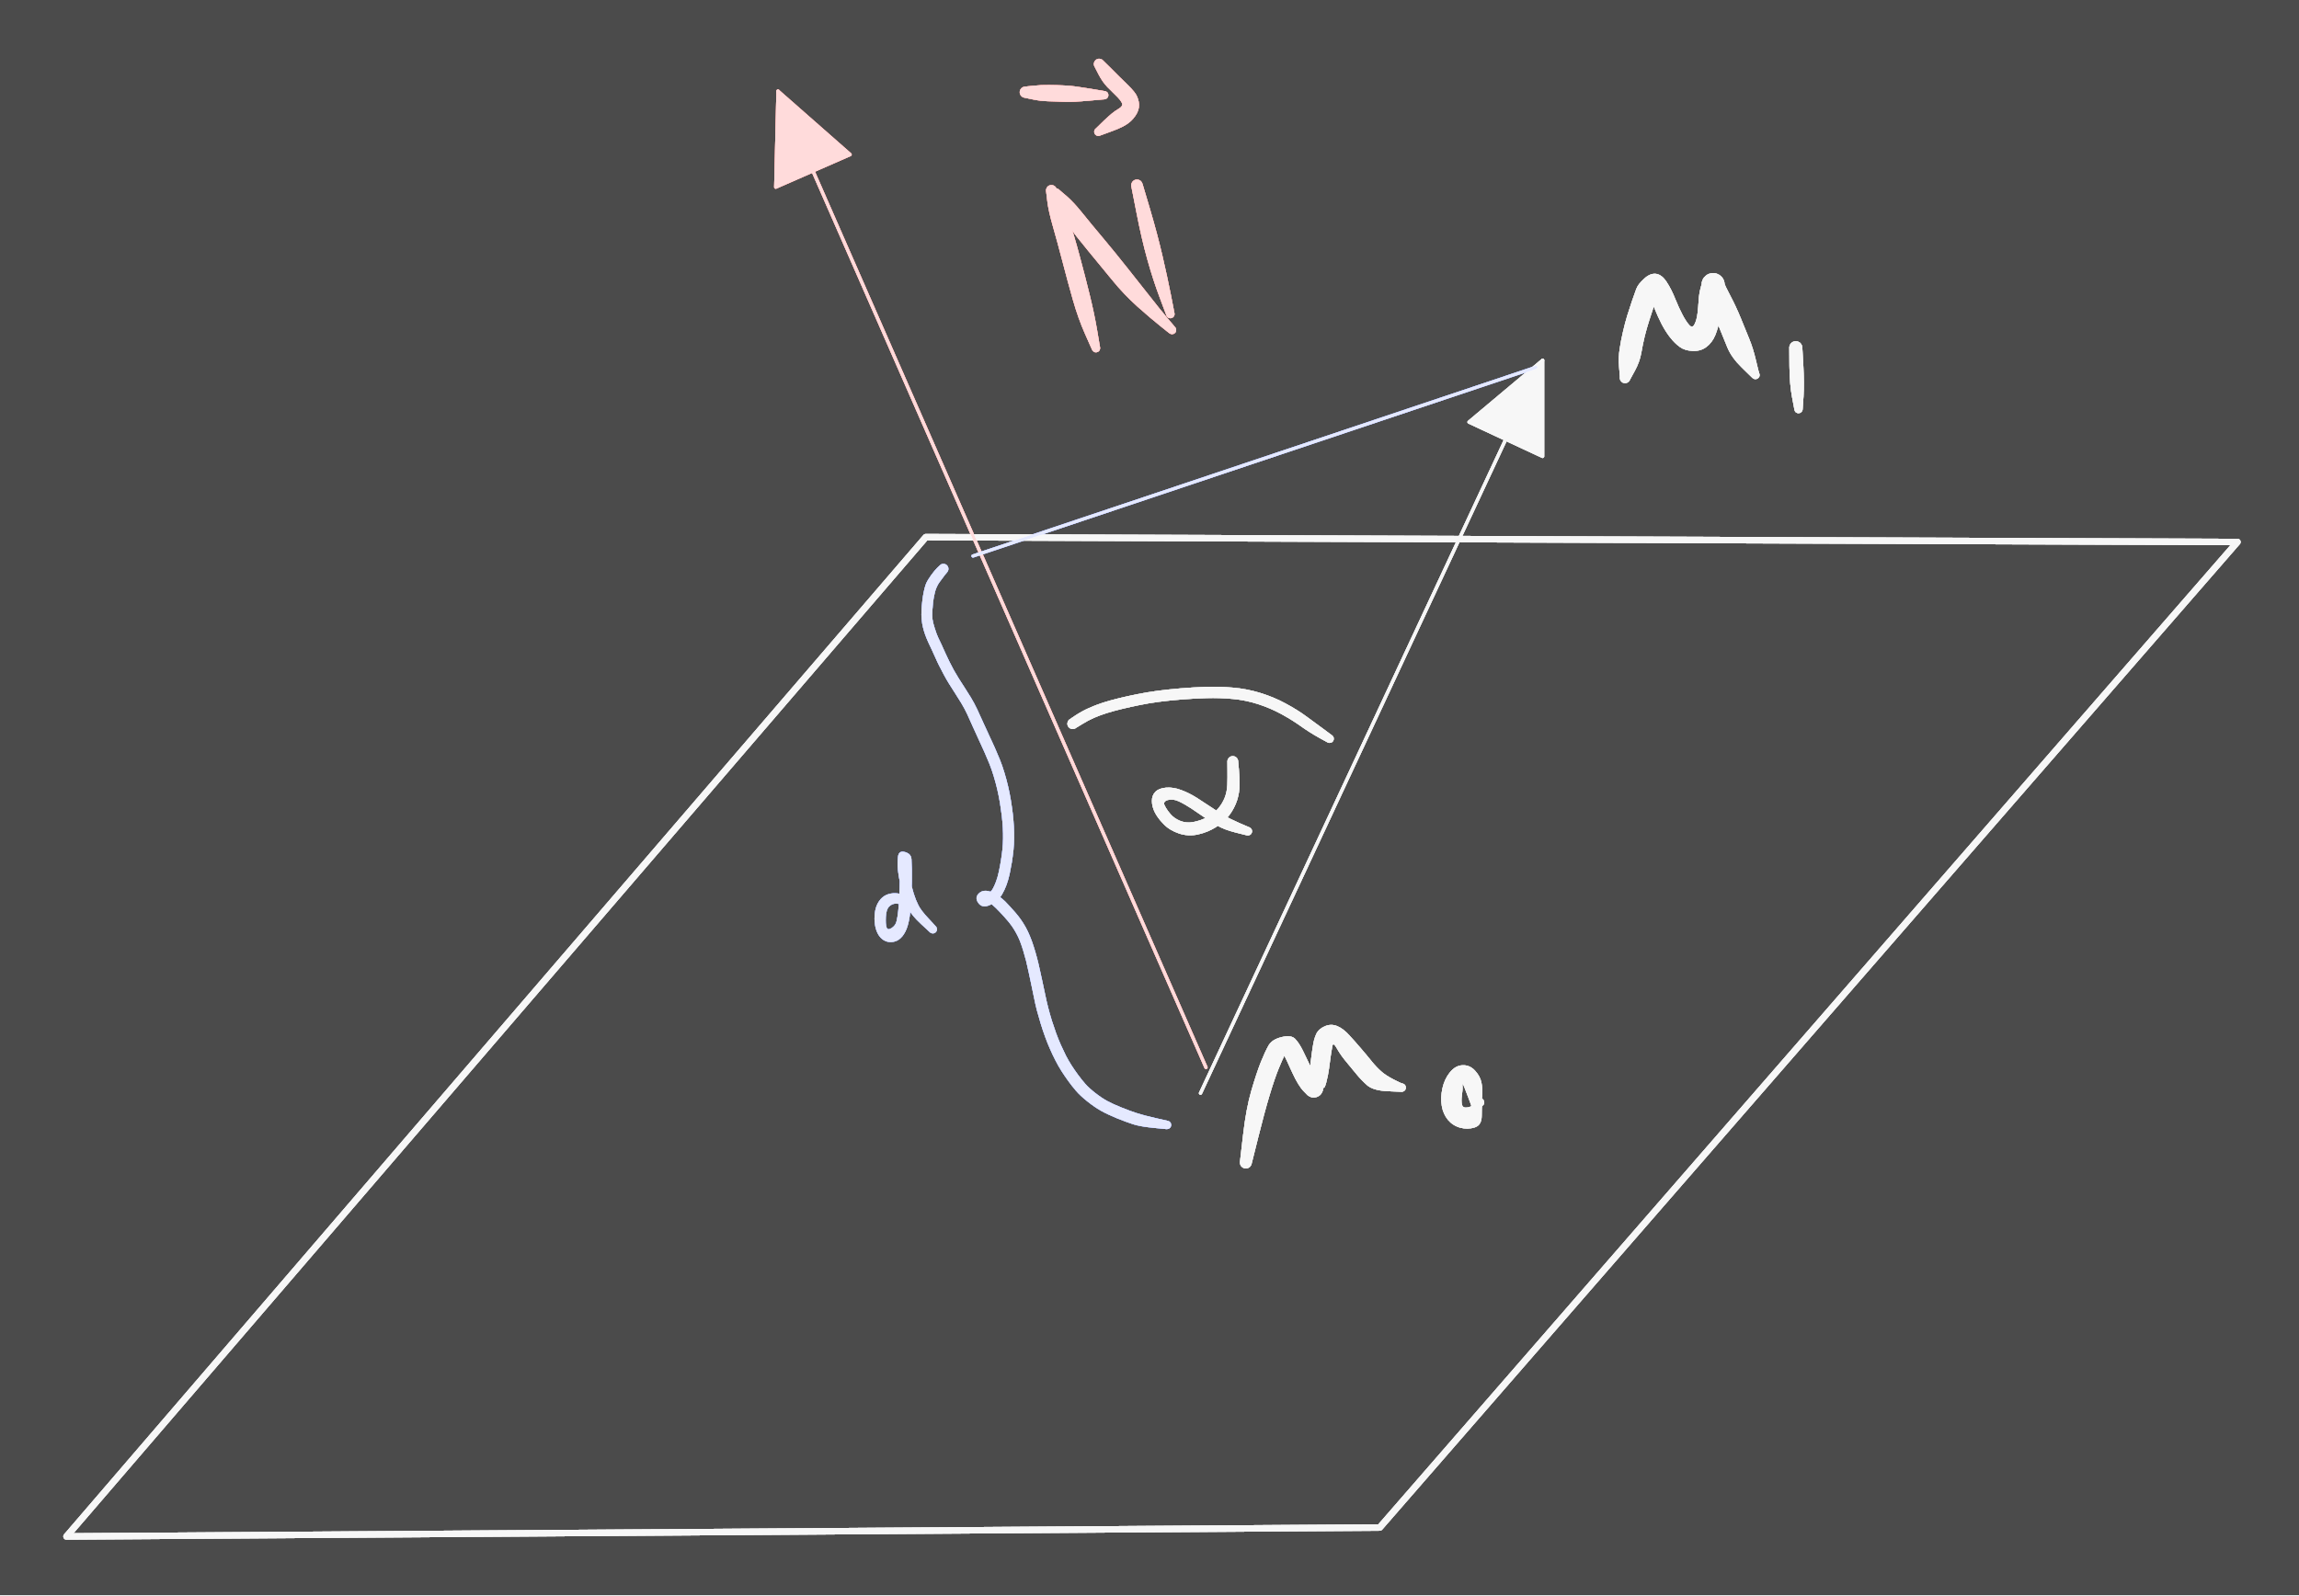
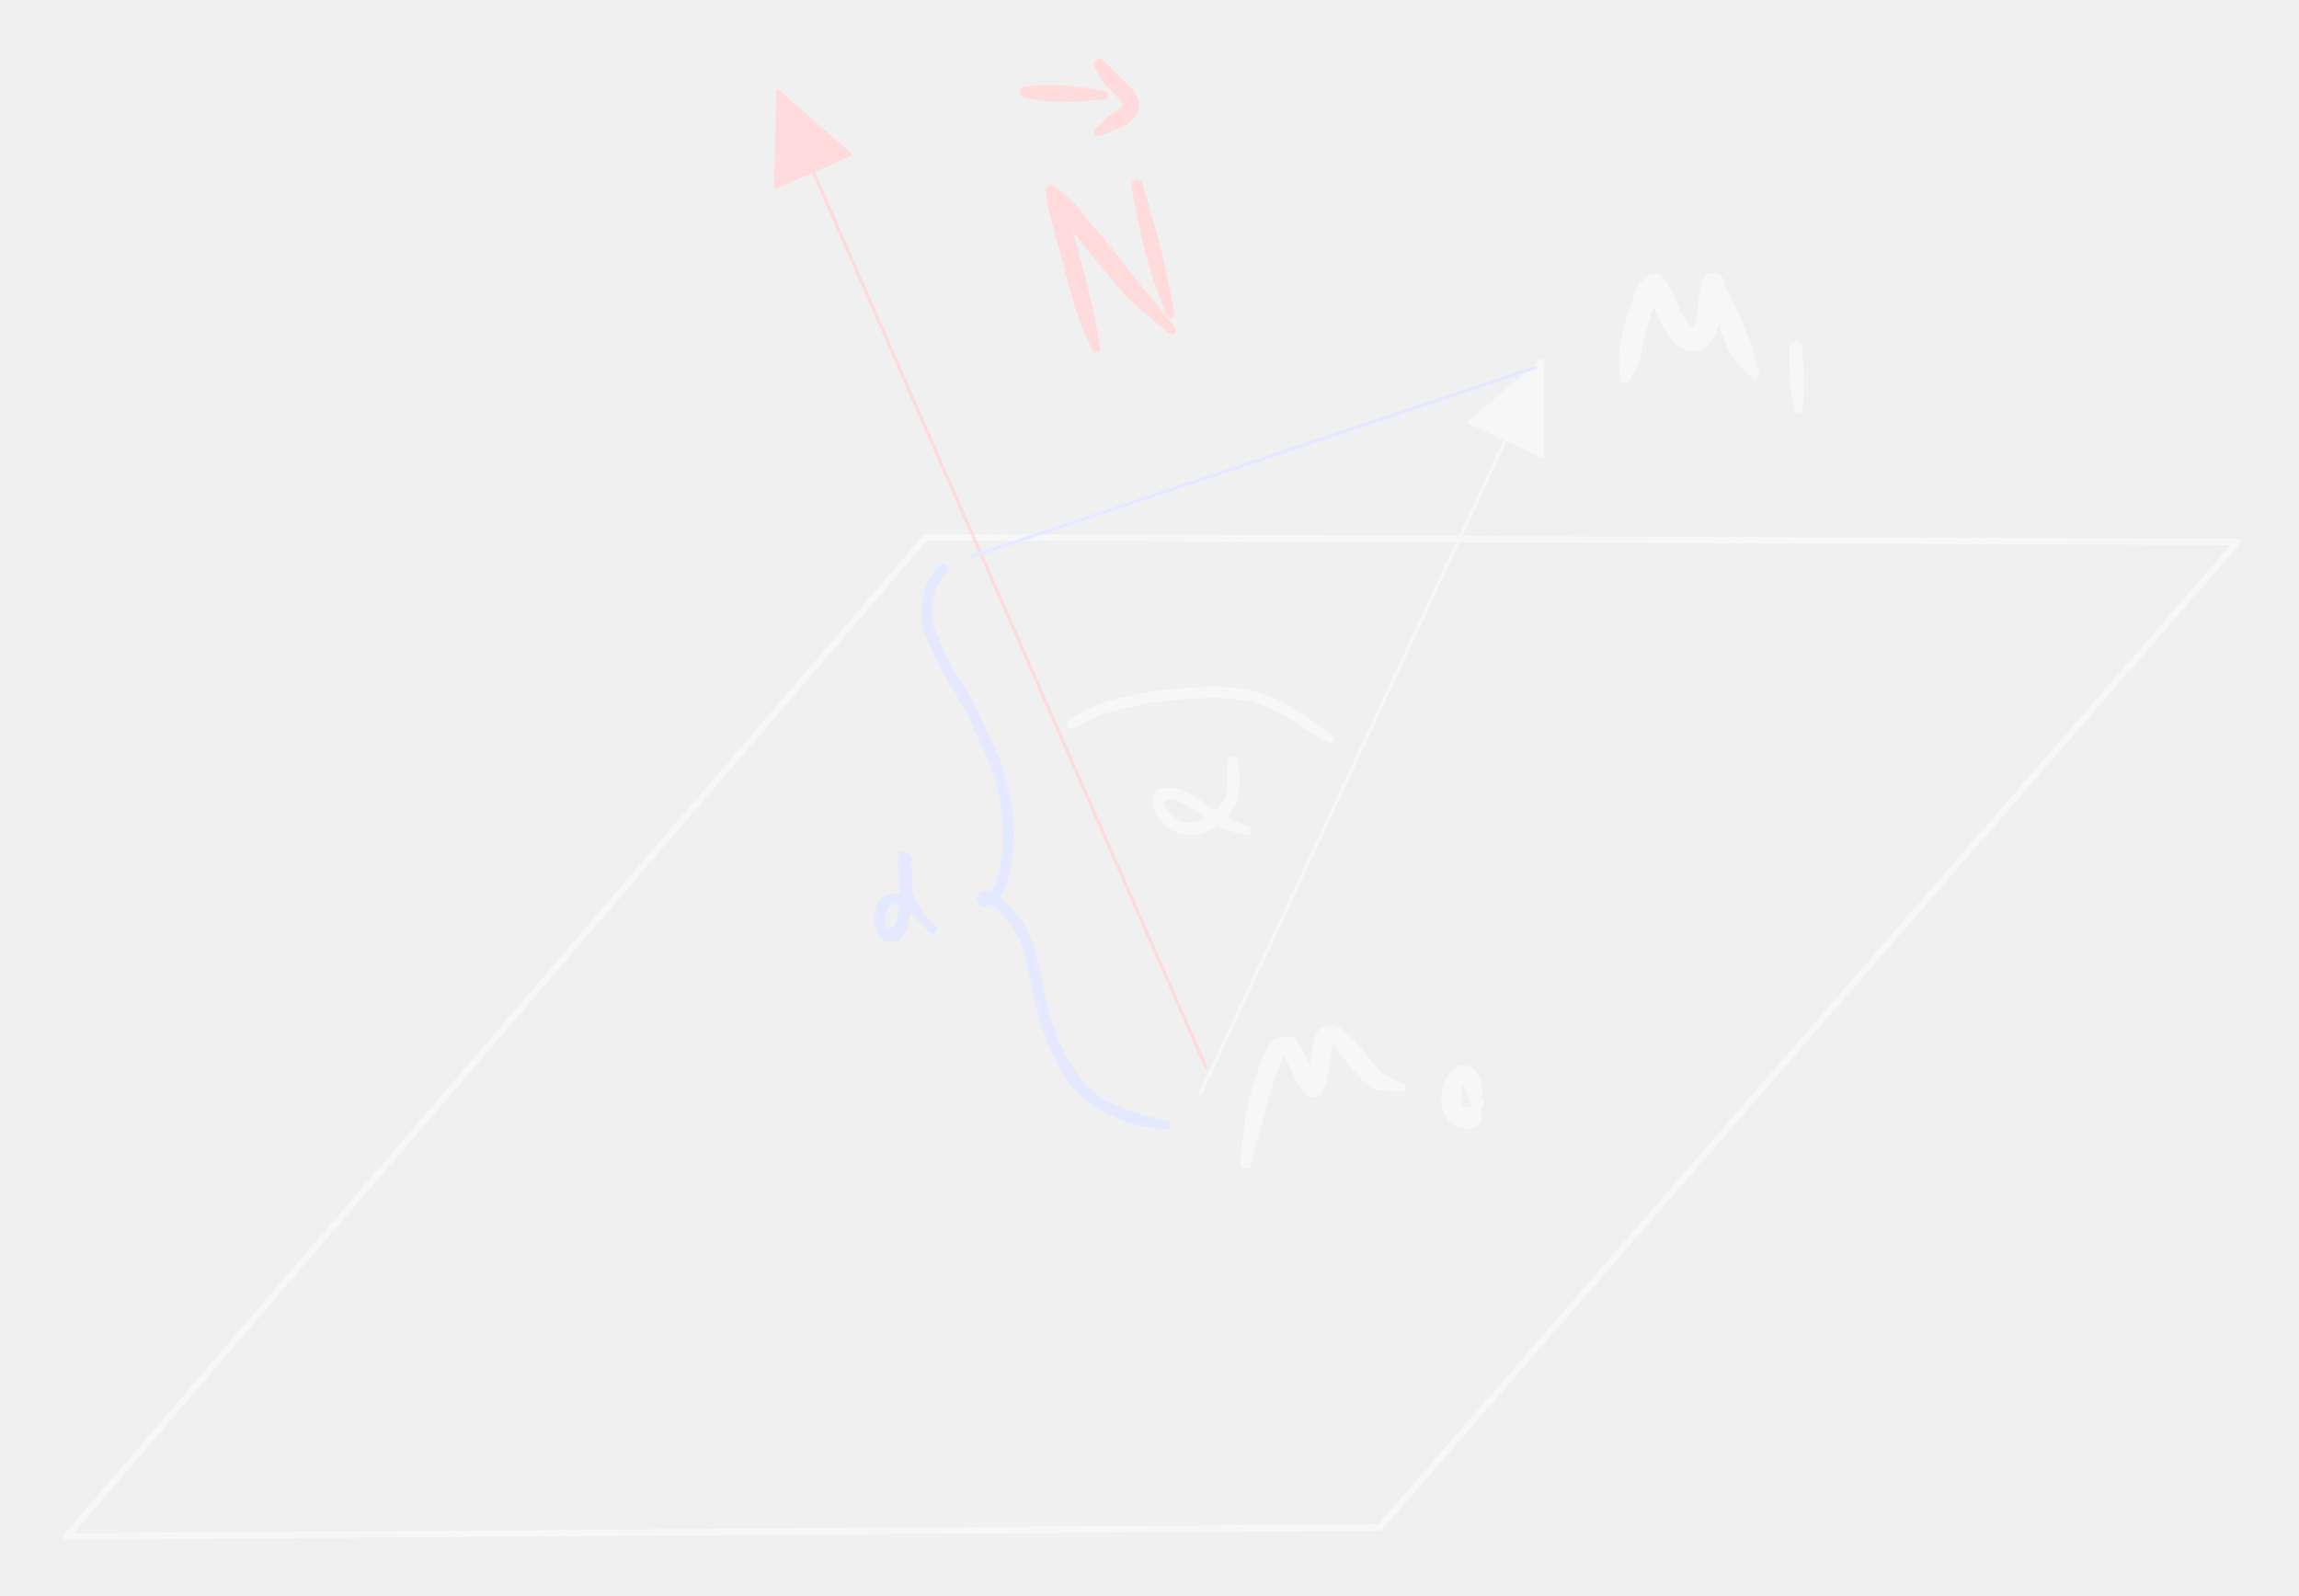
<svg xmlns="http://www.w3.org/2000/svg" version="1.1" viewBox="0 0 358.978 249.135" width="358.978" height="249.135" filter="invert(93%) hue-rotate(180deg)">
  <defs>
    <style class="style-fonts">
      @font-face {
        font-family: "Virgil";
        src: url("https://excalidraw.com/Virgil.woff2");
      }
      @font-face {
        font-family: "Cascadia";
        src: url("https://excalidraw.com/Cascadia.woff2");
      }
    </style>
  </defs>
-   <rect x="0" y="0" width="358.978" height="249.135" fill="#ffffff" />
+   <rect x="0" y="0" width="358.978" height="249.135" fill="transparent" />
  <g stroke-linecap="round" transform="translate(-6.945967 76.39714) rotate(335.382 186.435 85.07519)">
    <path d="M187 0 C228.95 19.41, 270.9 38.82, 372.87 86 M187 0 C253.44 30.74, 319.88 61.48, 372.87 86 M372.87 86 C322.44 108.83, 272 131.67, 187 170.15 M372.87 86 C305.73 116.4, 238.58 146.8, 187 170.15 M187 170.15 C143.57 150.6, 100.13 131.06, 0 86 M187 170.15 C134.55 146.55, 82.1 122.95, 0 86 M0 86 C57.97 59.34, 115.94 32.68, 187 0 M0 86 C68.48 54.51, 136.96 23.01, 187 0" stroke="#000000" stroke-width="1" fill="none" />
  </g>
  <g stroke-linecap="round">
    <g transform="translate(188.3085 166.721) rotate(0 -33.41548 -76.24189)">
      <path d="M0 0 C-24.47 -55.84, -48.95 -111.68, -66.83 -152.48 M0 0 C-20.89 -47.67, -41.79 -95.34, -66.83 -152.48" stroke="#c92a2a" stroke-width="0.5" fill="none" />
    </g>
    <g transform="translate(188.3085 166.721) rotate(0 -33.41548 -76.24189)">
      <path d="M-66.83 -152.48 L-55.57 -142.58 L-67.18 -137.49 L-66.83 -152.48" stroke="none" stroke-width="0" fill="#c92a2a" fill-rule="evenodd" />
      <path d="M-66.83 -152.48 C-62.71 -148.86, -58.58 -145.23, -55.57 -142.58 M-66.83 -152.48 C-63.31 -149.39, -59.79 -146.29, -55.57 -142.58 M-55.57 -142.58 C-57.91 -141.55, -60.26 -140.52, -67.18 -137.49 M-55.57 -142.58 C-58.49 -141.3, -61.41 -140.02, -67.18 -137.49 M-67.18 -137.49 C-67.06 -142.84, -66.93 -148.2, -66.83 -152.48 M-67.18 -137.49 C-67.1 -141.07, -67.01 -144.65, -66.83 -152.48 M-66.83 -152.48 C-66.83 -152.48, -66.83 -152.48, -66.83 -152.48 M-66.83 -152.48 C-66.83 -152.48, -66.83 -152.48, -66.83 -152.48" stroke="#c92a2a" stroke-width="0.5" fill="none" />
    </g>
  </g>
  <mask />
  <g transform="translate(164.172 29.7376) rotate(0 3.647251 12.87236)" stroke="none">
    <path fill="#c92a2a" d="M 0.82,-0.22 Q 0.82,-0.22 1.41,1.11 2.01,2.46 2.79,4.78 3.57,7.09 4.42,10.28 5.28,13.47 6.00,16.41 6.72,19.36 7.15,21.91 7.59,24.46 7.60,24.56 7.61,24.67 7.59,24.77 7.57,24.88 7.52,24.97 7.47,25.06 7.39,25.13 7.31,25.20 7.21,25.24 7.11,25.28 7.01,25.29 6.90,25.30 6.80,25.28 6.70,25.25 6.61,25.19 6.52,25.13 6.45,25.05 6.38,24.97 6.35,24.87 6.31,24.77 6.31,24.66 6.31,24.56 6.34,24.46 6.37,24.35 6.43,24.27 6.49,24.18 6.58,24.12 6.67,24.06 6.77,24.03 6.87,24.00 6.98,24.00 7.08,24.00 7.18,24.04 7.28,24.08 7.37,24.14 7.45,24.21 7.50,24.30 7.56,24.39 7.59,24.49 7.61,24.60 7.60,24.70 7.59,24.81 7.55,24.91 7.51,25.00 7.44,25.08 7.37,25.16 7.27,25.21 7.18,25.26 7.08,25.28 6.97,25.30 6.87,25.29 6.76,25.27 6.67,25.23 6.57,25.18 6.50,25.10 6.42,25.03 6.38,24.93 6.33,24.84 6.33,24.84 6.33,24.84 5.26,22.43 4.19,20.02 3.36,17.11 2.53,14.19 1.72,11.06 0.90,7.93 0.21,5.53 -0.47,3.14 -0.64,1.68 -0.82,0.22 -0.83,0.12 -0.85,0.02 -0.84,-0.07 -0.83,-0.18 -0.79,-0.27 -0.76,-0.37 -0.70,-0.46 -0.65,-0.54 -0.57,-0.61 -0.50,-0.68 -0.41,-0.73 -0.32,-0.78 -0.22,-0.81 -0.12,-0.84 -0.02,-0.84 0.08,-0.84 0.18,-0.82 0.28,-0.80 0.37,-0.75 0.46,-0.71 0.54,-0.64 0.62,-0.58 0.68,-0.49 0.74,-0.41 0.78,-0.32 0.82,-0.22 0.82,-0.22 L 0.82,-0.22 Z" />
  </g>
  <g transform="translate(164.8157 30.22029) rotate(0 9.386361 10.94152)" stroke="none">
    <path fill="#c92a2a" d="M 0.66,-0.50 Q 0.66,-0.50 1.74,0.42 2.82,1.35 4.20,3.07 5.59,4.80 7.37,6.91 9.15,9.03 11.10,11.49 13.06,13.96 14.70,16.04 16.33,18.13 17.49,19.49 18.65,20.85 18.72,20.94 18.78,21.02 18.81,21.12 18.84,21.23 18.84,21.33 18.84,21.44 18.81,21.54 18.77,21.64 18.71,21.72 18.64,21.81 18.55,21.87 18.47,21.92 18.36,21.95 18.26,21.98 18.15,21.97 18.05,21.96 17.95,21.92 17.85,21.88 17.77,21.81 17.69,21.75 17.64,21.65 17.58,21.56 17.56,21.46 17.54,21.35 17.55,21.25 17.56,21.14 17.61,21.05 17.66,20.95 17.73,20.87 17.80,20.80 17.90,20.75 17.99,20.70 18.10,20.68 18.20,20.67 18.31,20.69 18.41,20.71 18.50,20.76 18.60,20.81 18.67,20.88 18.74,20.96 18.79,21.06 18.83,21.16 18.84,21.26 18.85,21.37 18.83,21.47 18.80,21.57 18.75,21.66 18.69,21.76 18.61,21.82 18.53,21.89 18.43,21.93 18.33,21.97 18.22,21.97 18.12,21.98 18.02,21.95 17.91,21.92 17.83,21.86 17.74,21.80 17.74,21.80 17.74,21.80 16.30,20.65 14.87,19.51 12.80,17.67 10.73,15.83 8.76,13.41 6.79,11.00 4.99,8.82 3.19,6.64 1.87,4.86 0.56,3.08 -0.04,1.79 -0.66,0.50 -0.71,0.41 -0.76,0.33 -0.79,0.23 -0.82,0.14 -0.82,0.03 -0.83,-0.06 -0.81,-0.15 -0.79,-0.25 -0.75,-0.34 -0.70,-0.44 -0.64,-0.51 -0.58,-0.59 -0.50,-0.65 -0.42,-0.71 -0.33,-0.75 -0.23,-0.79 -0.13,-0.81 -0.04,-0.83 0.06,-0.82 0.16,-0.81 0.25,-0.78 0.35,-0.75 0.43,-0.70 0.52,-0.65 0.59,-0.57 0.66,-0.50 0.66,-0.50 L 0.66,-0.50 Z" />
  </g>
  <g transform="translate(177.5275 28.93309) rotate(0 2.789083 10.67333)" stroke="none">
    <path fill="#c92a2a" d="M 0.87,-0.21 Q 0.87,-0.21 2.05,3.76 3.22,7.74 3.98,11.02 4.74,14.30 5.30,17.12 5.86,19.94 5.87,20.05 5.88,20.15 5.86,20.25 5.84,20.36 5.78,20.45 5.73,20.54 5.65,20.61 5.57,20.68 5.47,20.72 5.37,20.76 5.26,20.77 5.16,20.77 5.06,20.75 4.95,20.72 4.86,20.66 4.78,20.60 4.71,20.52 4.65,20.43 4.61,20.33 4.58,20.23 4.58,20.13 4.58,20.02 4.61,19.92 4.64,19.82 4.71,19.73 4.77,19.65 4.86,19.59 4.94,19.53 5.05,19.50 5.15,19.47 5.25,19.47 5.36,19.48 5.46,19.52 5.56,19.56 5.64,19.62 5.72,19.69 5.78,19.78 5.83,19.87 5.86,19.98 5.88,20.08 5.87,20.19 5.86,20.29 5.81,20.39 5.77,20.48 5.70,20.56 5.63,20.64 5.53,20.69 5.44,20.74 5.33,20.76 5.23,20.78 5.12,20.76 5.02,20.74 4.92,20.70 4.83,20.65 4.76,20.57 4.68,20.49 4.64,20.40 4.59,20.30 4.59,20.30 4.59,20.30 3.57,17.58 2.54,14.86 1.63,11.61 0.72,8.35 -0.07,4.28 -0.87,0.21 -0.89,0.10 -0.90,-0.00 -0.89,-0.10 -0.87,-0.21 -0.83,-0.31 -0.79,-0.42 -0.73,-0.51 -0.67,-0.59 -0.59,-0.67 -0.51,-0.74 -0.41,-0.79 -0.31,-0.84 -0.21,-0.87 -0.10,-0.89 0.00,-0.89 0.11,-0.89 0.21,-0.87 0.32,-0.84 0.41,-0.79 0.51,-0.74 0.59,-0.67 0.67,-0.59 0.73,-0.50 0.80,-0.41 0.83,-0.31 0.87,-0.21 0.87,-0.21 L 0.87,-0.21 Z" />
  </g>
  <g transform="translate(160.0957 14.39806) rotate(0 6.409541 0.2413475)" stroke="none">
    <path fill="#c92a2a" d="M 0.04,-0.88 Q 0.04,-0.88 1.27,-1.01 2.50,-1.14 3.75,-1.12 5.00,-1.11 6.32,-1.04 7.63,-0.97 9.98,-0.57 12.34,-0.18 12.45,-0.16 12.55,-0.14 12.64,-0.09 12.74,-0.04 12.81,0.03 12.88,0.11 12.92,0.21 12.96,0.31 12.97,0.41 12.98,0.52 12.95,0.62 12.92,0.72 12.87,0.81 12.81,0.90 12.73,0.97 12.64,1.04 12.54,1.07 12.44,1.11 12.34,1.11 12.23,1.11 12.13,1.08 12.03,1.05 11.94,0.99 11.86,0.93 11.80,0.84 11.73,0.75 11.70,0.65 11.67,0.55 11.67,0.44 11.68,0.34 11.71,0.24 11.75,0.14 11.82,0.06 11.89,-0.02 11.98,-0.07 12.06,-0.13 12.17,-0.16 12.27,-0.18 12.38,-0.17 12.48,-0.16 12.58,-0.12 12.68,-0.08 12.76,-0.01 12.84,0.05 12.89,0.15 12.94,0.24 12.96,0.34 12.98,0.45 12.96,0.55 12.95,0.66 12.90,0.75 12.85,0.85 12.78,0.92 12.70,1.00 12.61,1.04 12.51,1.09 12.41,1.11 12.30,1.12 12.30,1.12 12.30,1.12 9.91,1.33 7.52,1.55 6.23,1.50 4.95,1.46 3.66,1.42 2.37,1.39 1.16,1.13 -0.04,0.88 -0.14,0.86 -0.25,0.84 -0.35,0.80 -0.44,0.76 -0.53,0.69 -0.61,0.63 -0.68,0.54 -0.75,0.46 -0.79,0.36 -0.84,0.27 -0.86,0.16 -0.88,0.06 -0.87,-0.04 -0.87,-0.15 -0.84,-0.25 -0.80,-0.35 -0.75,-0.44 -0.70,-0.53 -0.62,-0.61 -0.55,-0.69 -0.46,-0.74 -0.37,-0.80 -0.26,-0.83 -0.16,-0.86 -0.06,-0.87 0.04,-0.88 0.04,-0.88 L 0.04,-0.88 Z" />
  </g>
  <g transform="translate(171.6275 10) rotate(0 2.628177 5.336659)" stroke="none">
    <path fill="#c92a2a" d="M 0.67,-0.49 Q 0.67,-0.49 1.59,0.41 2.50,1.33 3.17,1.99 3.83,2.65 4.42,3.21 5.01,3.77 5.50,4.39 6.00,5.01 6.18,5.90 6.36,6.80 5.90,7.68 5.43,8.56 4.61,9.20 3.79,9.84 2.00,10.49 0.21,11.14 0.12,11.18 0.02,11.22 -0.08,11.23 -0.18,11.24 -0.29,11.21 -0.39,11.18 -0.48,11.12 -0.57,11.07 -0.63,10.98 -0.70,10.90 -0.74,10.80 -0.77,10.70 -0.77,10.59 -0.78,10.49 -0.74,10.39 -0.71,10.29 -0.65,10.20 -0.59,10.11 -0.50,10.05 -0.41,9.99 -0.31,9.96 -0.21,9.93 -0.10,9.93 -0.00,9.94 0.09,9.98 0.19,10.01 0.27,10.08 0.36,10.15 0.41,10.24 0.47,10.33 0.49,10.43 0.52,10.53 0.51,10.64 0.50,10.75 0.46,10.84 0.42,10.94 0.34,11.02 0.27,11.10 0.18,11.15 0.09,11.20 -0.01,11.22 -0.11,11.24 -0.22,11.22 -0.32,11.21 -0.42,11.16 -0.51,11.11 -0.59,11.04 -0.66,10.96 -0.71,10.86 -0.75,10.77 -0.77,10.66 -0.78,10.56 -0.76,10.45 -0.74,10.35 -0.69,10.26 -0.63,10.17 -0.55,10.10 -0.47,10.03 -0.47,10.03 -0.47,10.03 0.81,8.78 2.10,7.54 2.95,7.05 3.81,6.57 3.55,6.07 3.29,5.57 2.68,4.98 2.07,4.40 1.29,3.60 0.51,2.79 -0.08,1.64 -0.67,0.49 -0.72,0.40 -0.77,0.31 -0.80,0.22 -0.82,0.12 -0.83,0.02 -0.83,-0.07 -0.81,-0.17 -0.79,-0.27 -0.74,-0.36 -0.70,-0.45 -0.63,-0.53 -0.57,-0.61 -0.49,-0.67 -0.40,-0.73 -0.31,-0.76 -0.22,-0.80 -0.12,-0.82 -0.02,-0.83 0.07,-0.82 0.17,-0.81 0.27,-0.78 0.36,-0.75 0.45,-0.69 0.53,-0.64 0.60,-0.56 0.67,-0.49 0.67,-0.49 L 0.67,-0.49 Z" />
  </g>
  <g transform="translate(194.5302 181.5778) rotate(0 12.36321 -10.37834)" stroke="none">
    <path fill="#000000" d="M -0.91,-0.16 Q -0.91,-0.16 -0.43,-4.28 0.04,-8.40 0.86,-11.21 1.68,-14.02 2.35,-15.70 3.03,-17.38 3.56,-18.30 4.09,-19.22 5.57,-19.59 7.05,-19.96 7.67,-19.34 8.29,-18.72 8.89,-17.51 9.49,-16.30 9.96,-15.29 10.43,-14.28 10.80,-13.67 11.18,-13.07 11.52,-12.74 11.86,-12.41 11.93,-12.25 12.01,-12.09 12.04,-11.91 12.07,-11.74 12.07,-11.56 12.06,-11.38 12.01,-11.21 11.95,-11.04 11.86,-10.89 11.77,-10.73 11.65,-10.60 11.53,-10.48 11.37,-10.38 11.22,-10.29 11.05,-10.23 10.88,-10.18 10.71,-10.17 10.53,-10.15 10.35,-10.18 10.18,-10.21 10.02,-10.29 9.85,-10.36 9.71,-10.46 9.57,-10.57 9.46,-10.71 9.35,-10.85 9.63,-11.94 9.92,-13.04 9.93,-13.60 9.94,-14.16 10.06,-15.15 10.18,-16.14 10.30,-17.02 10.41,-17.89 10.56,-18.68 10.71,-19.47 11.04,-20.17 11.38,-20.86 12.35,-21.29 13.33,-21.71 14.27,-21.31 15.21,-20.92 16.15,-19.89 17.09,-18.86 17.96,-17.84 18.84,-16.82 19.62,-15.85 20.40,-14.88 21.15,-14.23 21.89,-13.58 23.09,-12.97 24.28,-12.36 24.39,-12.36 24.50,-12.35 24.59,-12.30 24.69,-12.26 24.77,-12.19 24.85,-12.12 24.90,-12.03 24.95,-11.94 24.97,-11.83 24.99,-11.73 24.98,-11.62 24.97,-11.52 24.92,-11.42 24.87,-11.33 24.80,-11.25 24.72,-11.18 24.63,-11.13 24.53,-11.08 24.43,-11.07 24.32,-11.05 24.22,-11.07 24.11,-11.09 24.02,-11.14 23.93,-11.20 23.86,-11.28 23.79,-11.35 23.74,-11.45 23.70,-11.55 23.69,-11.66 23.68,-11.76 23.71,-11.86 23.73,-11.97 23.79,-12.06 23.85,-12.15 23.93,-12.21 24.01,-12.28 24.11,-12.32 24.21,-12.35 24.32,-12.36 24.43,-12.36 24.53,-12.33 24.63,-12.30 24.72,-12.24 24.80,-12.17 24.86,-12.09 24.93,-12.00 24.96,-11.90 24.99,-11.80 24.99,-11.69 24.98,-11.59 24.95,-11.49 24.91,-11.39 24.84,-11.30 24.78,-11.22 24.69,-11.16 24.60,-11.11 24.50,-11.08 24.39,-11.05 24.39,-11.05 24.39,-11.05 22.14,-11.15 19.88,-11.25 18.93,-12.09 17.98,-12.93 17.23,-13.87 16.47,-14.81 15.62,-15.82 14.78,-16.83 14.21,-17.85 13.64,-18.88 13.50,-18.19 13.37,-17.50 13.25,-16.63 13.13,-15.77 12.99,-14.69 12.85,-13.62 12.54,-12.45 12.22,-11.28 12.04,-11.84 11.86,-12.41 11.93,-12.25 12.01,-12.09 12.04,-11.91 12.07,-11.74 12.07,-11.56 12.06,-11.38 12.01,-11.21 11.95,-11.04 11.86,-10.89 11.77,-10.73 11.65,-10.61 11.53,-10.48 11.37,-10.38 11.22,-10.29 11.05,-10.24 10.88,-10.18 10.71,-10.17 10.53,-10.15 10.35,-10.18 10.18,-10.21 10.02,-10.29 9.85,-10.36 9.71,-10.46 9.57,-10.57 9.46,-10.71 9.35,-10.85 9.01,-11.17 8.68,-11.49 8.20,-12.26 7.72,-13.03 7.27,-14.02 6.81,-15.02 6.40,-15.92 5.99,-16.82 5.62,-17.40 5.24,-17.97 5.89,-17.81 6.55,-17.64 6.16,-16.95 5.76,-16.26 5.14,-14.72 4.51,-13.18 3.71,-10.53 2.91,-7.87 1.91,-3.85 0.91,0.16 0.88,0.27 0.85,0.38 0.79,0.47 0.73,0.57 0.65,0.65 0.57,0.73 0.47,0.79 0.38,0.84 0.27,0.88 0.16,0.91 0.05,0.92 -0.05,0.93 -0.16,0.91 -0.27,0.89 -0.37,0.84 -0.48,0.79 -0.56,0.72 -0.65,0.65 -0.72,0.57 -0.79,0.48 -0.84,0.38 -0.88,0.27 -0.90,0.16 -0.93,0.05 -0.92,-0.05 -0.91,-0.16 -0.91,-0.16 L -0.91,-0.16 Z" />
  </g>
  <g transform="translate(230.5202 172.4598) rotate(0 -1.421341 -1.31407)" stroke="none">
    <path fill="#000000" d="M -0.82,0.11 Q -0.82,0.11 -1.22,-0.97 -1.62,-2.06 -1.91,-2.76 -2.21,-3.45 -2.16,-2.88 -2.11,-2.30 -2.25,-1.39 -2.38,-0.47 -2.24,0.09 -2.10,0.66 -1.31,0.50 -0.52,0.34 -0.09,-0.26 0.34,-0.88 0.41,-0.90 0.49,-0.92 0.57,-0.93 0.65,-0.93 0.73,-0.91 0.80,-0.90 0.87,-0.86 0.95,-0.83 1.01,-0.78 1.07,-0.73 1.11,-0.66 1.16,-0.60 1.19,-0.52 1.22,-0.45 1.23,-0.37 1.24,-0.29 1.24,-0.22 1.23,-0.14 1.20,-0.06 1.18,0.00 1.14,0.07 1.09,0.14 1.03,0.19 0.98,0.24 0.91,0.28 0.84,0.32 0.75,0.34 0.66,0.37 0.56,0.36 0.45,0.36 0.35,0.32 0.25,0.28 0.17,0.21 0.09,0.14 0.04,0.05 -0.01,-0.03 -0.03,-0.13 -0.06,-0.23 -0.05,-0.34 -0.04,-0.45 0.00,-0.54 0.04,-0.64 0.11,-0.72 0.19,-0.80 0.28,-0.85 0.37,-0.90 0.48,-0.91 0.58,-0.93 0.69,-0.92 0.79,-0.90 0.89,-0.85 0.98,-0.80 1.06,-0.73 1.13,-0.65 1.17,-0.55 1.22,-0.46 1.23,-0.35 1.24,-0.25 1.22,-0.14 1.20,-0.04 1.15,0.04 1.09,0.14 1.01,0.20 0.93,0.27 0.83,0.31 0.73,0.35 0.63,0.36 0.52,0.37 0.42,0.34 0.32,0.31 0.23,0.25 0.14,0.19 0.08,0.11 0.01,0.03 -0.01,-0.06 -0.05,-0.16 -0.05,-0.27 -0.05,-0.38 -0.02,-0.48 0.01,-0.58 0.07,-0.66 0.13,-0.75 0.22,-0.81 0.31,-0.87 0.32,-0.88 0.34,-0.88 0.41,-0.90 0.49,-0.92 0.57,-0.93 0.65,-0.93 0.73,-0.91 0.80,-0.90 0.87,-0.86 0.95,-0.83 1.01,-0.78 1.07,-0.73 1.11,-0.66 1.16,-0.60 1.19,-0.52 1.22,-0.45 1.23,-0.37 1.24,-0.29 1.24,-0.22 1.23,-0.14 1.20,-0.06 1.18,0.00 1.14,0.07 1.09,0.14 1.03,0.19 0.98,0.24 0.91,0.28 0.84,0.32 0.84,1.80 0.84,3.28 -0.26,3.63 -1.36,3.98 -2.51,3.67 -3.66,3.35 -4.42,2.45 -5.18,1.54 -5.39,0.26 -5.61,-1.01 -5.29,-2.48 -4.96,-3.95 -4.11,-4.99 -3.26,-6.03 -2.15,-6.08 -1.04,-6.13 -0.22,-5.25 0.59,-4.38 0.79,-3.40 1.00,-2.43 0.91,-1.27 0.82,-0.11 0.82,-0.01 0.82,0.08 0.80,0.18 0.78,0.28 0.73,0.37 0.69,0.46 0.62,0.53 0.56,0.61 0.48,0.67 0.39,0.73 0.30,0.76 0.21,0.80 0.11,0.82 0.01,0.83 -0.08,0.82 -0.18,0.81 -0.28,0.77 -0.37,0.74 -0.45,0.68 -0.54,0.63 -0.61,0.55 -0.67,0.48 -0.72,0.39 -0.77,0.30 -0.80,0.21 -0.82,0.11 -0.82,0.11 L -0.82,0.11 Z" />
  </g>
  <g stroke-linecap="round">
    <g transform="translate(187.4502 170.7435) rotate(0 26.71092 -57.22833)">
      <path d="M0 0 C19.17 -41.06, 38.33 -82.13, 53.42 -114.46 M0 0 C12.05 -25.82, 24.1 -51.64, 53.42 -114.46" stroke="#000000" stroke-width="0.5" fill="none" />
    </g>
    <g transform="translate(187.4502 170.7435) rotate(0 26.71092 -57.22833)">
      <path d="M53.42 -114.46 L53.42 -99.46 L41.93 -104.82 L53.42 -114.46" stroke="none" stroke-width="0" fill="#000000" fill-rule="evenodd" />
      <path d="M53.42 -114.46 C53.42 -109.07, 53.42 -103.69, 53.42 -99.46 M53.42 -114.46 C53.42 -111.07, 53.42 -107.69, 53.42 -99.46 M53.42 -99.46 C48.99 -101.52, 44.56 -103.59, 41.93 -104.82 M53.42 -99.46 C50.94 -100.61, 48.46 -101.77, 41.93 -104.82 M41.93 -104.82 C45.69 -107.97, 49.45 -111.12, 53.42 -114.46 M41.93 -104.82 C45.19 -107.55, 48.45 -110.29, 53.42 -114.46 M53.42 -114.46 C53.42 -114.46, 53.42 -114.46, 53.42 -114.46 M53.42 -114.46 C53.42 -114.46, 53.42 -114.46, 53.42 -114.46" stroke="#000000" stroke-width="0.5" fill="none" />
    </g>
  </g>
  <mask />
  <g transform="translate(253.7448 59.02221) rotate(0 10.2982 -7.803868)" stroke="none">
    <path fill="#000000" d="M -0.81,-0.17 Q -0.81,-0.17 -0.93,-1.70 -1.05,-3.22 -0.84,-4.53 -0.64,-5.85 -0.32,-7.21 -0.01,-8.57 0.36,-9.78 0.74,-10.99 1.10,-12.05 1.46,-13.12 1.75,-13.88 2.03,-14.64 3.00,-15.51 3.96,-16.38 4.86,-16.25 5.75,-16.11 6.49,-14.98 7.23,-13.86 7.82,-12.37 8.42,-10.89 8.96,-9.87 9.50,-8.85 10.00,-8.27 10.50,-7.69 10.85,-8.37 11.20,-9.05 11.32,-10.10 11.44,-11.15 11.50,-12.17 11.56,-13.20 11.85,-14.24 12.14,-15.29 12.04,-14.97 11.94,-14.65 11.97,-14.87 12.01,-15.08 12.10,-15.28 12.18,-15.48 12.31,-15.66 12.45,-15.83 12.62,-15.97 12.79,-16.11 12.98,-16.20 13.18,-16.29 13.40,-16.33 13.61,-16.38 13.83,-16.37 14.05,-16.36 14.26,-16.30 14.46,-16.23 14.65,-16.12 14.84,-16.01 15.00,-15.86 15.16,-15.71 15.27,-15.53 15.39,-15.34 15.46,-15.13 15.52,-14.93 15.54,-14.71 15.56,-14.49 16.45,-12.80 17.34,-11.11 18.05,-9.37 18.75,-7.64 19.38,-6.11 20.01,-4.57 20.44,-2.71 20.88,-0.85 20.93,-0.76 20.98,-0.67 21.00,-0.56 21.02,-0.46 21.00,-0.35 20.99,-0.25 20.94,-0.15 20.89,-0.06 20.82,0.00 20.74,0.08 20.64,0.13 20.55,0.17 20.44,0.19 20.34,0.20 20.23,0.18 20.13,0.16 20.04,0.10 19.95,0.05 19.88,-0.02 19.80,-0.10 19.76,-0.20 19.72,-0.29 19.71,-0.40 19.71,-0.51 19.73,-0.61 19.76,-0.71 19.82,-0.80 19.88,-0.89 19.96,-0.96 20.04,-1.02 20.14,-1.06 20.24,-1.09 20.35,-1.10 20.46,-1.10 20.56,-1.07 20.66,-1.03 20.74,-0.97 20.83,-0.91 20.89,-0.82 20.95,-0.73 20.98,-0.63 21.01,-0.53 21.01,-0.42 21.01,-0.32 20.97,-0.22 20.93,-0.12 20.86,-0.04 20.80,0.04 20.71,0.09 20.62,0.15 20.51,0.17 20.41,0.20 20.30,0.19 20.20,0.18 20.10,0.14 20.00,0.09 19.92,0.02 19.85,-0.04 19.85,-0.04 19.85,-0.04 18.24,-1.61 16.63,-3.18 15.99,-4.73 15.36,-6.27 14.69,-7.92 14.02,-9.58 13.39,-10.96 12.75,-12.35 12.35,-13.50 11.94,-14.65 11.97,-14.87 12.01,-15.08 12.10,-15.28 12.18,-15.48 12.31,-15.66 12.45,-15.83 12.62,-15.97 12.79,-16.11 12.98,-16.20 13.18,-16.29 13.40,-16.33 13.61,-16.38 13.83,-16.37 14.05,-16.36 14.25,-16.30 14.46,-16.23 14.65,-16.12 14.84,-16.01 15.00,-15.86 15.16,-15.71 15.27,-15.53 15.39,-15.34 15.46,-15.13 15.52,-14.93 15.54,-14.71 15.56,-14.49 15.35,-13.73 15.15,-12.97 15.07,-11.82 14.99,-10.67 14.79,-9.28 14.58,-7.90 14.09,-6.69 13.59,-5.49 12.68,-4.82 11.77,-4.15 10.53,-4.21 9.30,-4.28 8.53,-4.85 7.77,-5.41 7.06,-6.30 6.36,-7.18 5.73,-8.38 5.11,-9.58 4.55,-10.99 3.99,-12.41 3.99,-12.94 3.99,-13.48 4.65,-13.45 5.30,-13.42 5.04,-12.71 4.77,-11.99 4.42,-10.97 4.07,-9.94 3.73,-8.85 3.38,-7.75 3.07,-6.52 2.77,-5.28 2.53,-3.89 2.28,-2.50 1.55,-1.16 0.81,0.17 0.78,0.26 0.74,0.36 0.69,0.44 0.63,0.53 0.56,0.60 0.49,0.67 0.40,0.71 0.31,0.76 0.22,0.79 0.12,0.82 0.02,0.82 -0.07,0.82 -0.17,0.80 -0.27,0.78 -0.36,0.74 -0.45,0.69 -0.52,0.63 -0.60,0.57 -0.66,0.48 -0.72,0.40 -0.76,0.31 -0.80,0.22 -0.81,0.12 -0.83,0.02 -0.82,-0.07 -0.81,-0.17 -0.81,-0.17 L -0.81,-0.17 Z" />
  </g>
  <g transform="translate(280.4021 54.30236) rotate(0 0.2413598 5.229388)" stroke="none">
    <path fill="#000000" d="M 1.02,-0.03 Q 1.02,-0.03 1.18,2.80 1.33,5.63 1.21,7.59 1.08,9.55 1.07,9.65 1.06,9.76 1.01,9.86 0.97,9.95 0.90,10.03 0.83,10.11 0.73,10.16 0.64,10.21 0.53,10.23 0.43,10.25 0.32,10.23 0.22,10.21 0.12,10.16 0.03,10.12 -0.03,10.04 -0.11,9.96 -0.15,9.87 -0.20,9.77 -0.21,9.66 -0.22,9.56 -0.20,9.46 -0.18,9.35 -0.12,9.26 -0.07,9.17 0.00,9.10 0.08,9.03 0.18,8.99 0.28,8.95 0.38,8.94 0.49,8.94 0.59,8.96 0.70,8.99 0.78,9.05 0.87,9.11 0.94,9.19 1.00,9.28 1.04,9.38 1.07,9.48 1.07,9.58 1.07,9.69 1.04,9.79 1.01,9.89 0.94,9.98 0.88,10.06 0.79,10.12 0.70,10.18 0.60,10.21 0.50,10.24 0.39,10.24 0.29,10.23 0.19,10.19 0.09,10.15 0.01,10.09 -0.06,10.02 -0.12,9.93 -0.17,9.84 -0.20,9.73 -0.22,9.63 -0.22,9.63 -0.22,9.63 -0.59,7.67 -0.96,5.71 -0.99,2.87 -1.02,0.03 -1.01,-0.08 -1.00,-0.21 -0.96,-0.33 -0.92,-0.44 -0.85,-0.55 -0.79,-0.65 -0.70,-0.74 -0.61,-0.82 -0.50,-0.88 -0.39,-0.94 -0.27,-0.98 -0.15,-1.01 -0.03,-1.01 0.09,-1.02 0.21,-0.99 0.33,-0.97 0.44,-0.91 0.55,-0.86 0.65,-0.78 0.74,-0.70 0.81,-0.60 0.89,-0.50 0.94,-0.39 0.98,-0.27 1.00,-0.15 1.02,-0.03 1.02,-0.03 L 1.02,-0.03 Z" />
  </g>
  <g transform="translate(167.4975 113.0325) rotate(0 20.35502 -1.153151)" stroke="none">
    <path fill="#000000" d="M -0.45,-0.70 Q -0.45,-0.70 0.49,-1.33 1.44,-1.95 2.51,-2.43 3.57,-2.91 4.71,-3.28 5.84,-3.64 7.23,-3.98 8.62,-4.32 10.09,-4.61 11.56,-4.91 13.26,-5.14 14.96,-5.36 16.87,-5.52 18.79,-5.68 20.82,-5.75 22.85,-5.82 25.02,-5.63 27.20,-5.45 29.30,-4.80 31.41,-4.15 33.23,-3.16 35.06,-2.18 36.50,-1.12 37.95,-0.06 39.21,0.87 40.47,1.80 40.55,1.87 40.63,1.94 40.68,2.03 40.73,2.13 40.75,2.23 40.77,2.34 40.76,2.44 40.74,2.55 40.70,2.64 40.65,2.74 40.57,2.81 40.50,2.89 40.40,2.93 40.31,2.98 40.20,2.99 40.10,3.01 39.99,2.99 39.89,2.97 39.80,2.91 39.70,2.86 39.63,2.78 39.56,2.70 39.52,2.61 39.48,2.51 39.47,2.40 39.46,2.30 39.49,2.19 39.51,2.09 39.57,2.00 39.63,1.91 39.71,1.85 39.80,1.78 39.89,1.74 39.99,1.71 40.10,1.70 40.21,1.70 40.31,1.73 40.41,1.76 40.50,1.83 40.58,1.89 40.64,1.98 40.71,2.06 40.74,2.16 40.77,2.27 40.76,2.37 40.76,2.48 40.72,2.58 40.69,2.68 40.62,2.76 40.55,2.84 40.46,2.90 40.37,2.96 40.27,2.98 40.17,3.01 40.06,3.00 39.96,2.99 39.86,2.95 39.76,2.90 39.76,2.90 39.76,2.90 38.35,2.12 36.94,1.33 35.57,0.35 34.21,-0.62 32.54,-1.53 30.86,-2.44 28.95,-3.06 27.03,-3.68 24.97,-3.87 22.91,-4.06 20.92,-4.00 18.93,-3.94 17.06,-3.79 15.18,-3.64 13.54,-3.43 11.91,-3.22 10.47,-2.92 9.03,-2.63 7.70,-2.31 6.37,-1.99 5.32,-1.66 4.27,-1.33 3.32,-0.92 2.37,-0.50 1.41,0.10 0.45,0.70 0.36,0.75 0.27,0.79 0.17,0.81 0.07,0.84 -0.02,0.83 -0.12,0.83 -0.22,0.80 -0.32,0.77 -0.41,0.72 -0.50,0.67 -0.57,0.60 -0.64,0.53 -0.70,0.45 -0.75,0.36 -0.79,0.27 -0.82,0.17 -0.83,0.07 -0.84,-0.02 -0.82,-0.12 -0.81,-0.22 -0.77,-0.32 -0.73,-0.41 -0.67,-0.49 -0.61,-0.57 -0.53,-0.64 -0.45,-0.70 -0.45,-0.70 L -0.45,-0.70 Z" />
  </g>
  <g transform="translate(192.492 118.9323) rotate(0 -4.827269 5.578019)" stroke="none">
    <path fill="#000000" d="M 0.84,-0.04 Q 0.84,-0.04 0.95,1.20 1.06,2.45 1.06,3.63 1.06,4.82 0.67,6.06 0.27,7.29 -0.54,8.38 -1.37,9.47 -2.66,10.27 -3.94,11.07 -5.46,11.40 -6.98,11.73 -8.44,11.23 -9.91,10.72 -10.83,9.75 -11.76,8.78 -12.19,7.90 -12.62,7.02 -12.62,6.16 -12.63,5.30 -12.08,4.74 -11.54,4.19 -10.43,4.09 -9.32,3.99 -8.07,4.46 -6.82,4.92 -5.62,5.68 -4.42,6.44 -3.34,7.17 -2.27,7.90 -1.32,8.45 -0.37,9.01 1.08,9.64 2.54,10.27 2.64,10.31 2.73,10.36 2.81,10.43 2.89,10.51 2.93,10.60 2.98,10.69 3.00,10.80 3.02,10.90 3.00,11.01 2.98,11.11 2.93,11.21 2.88,11.30 2.80,11.37 2.73,11.45 2.63,11.49 2.53,11.53 2.43,11.55 2.32,11.56 2.22,11.53 2.11,11.51 2.02,11.45 1.93,11.40 1.86,11.32 1.80,11.24 1.76,11.14 1.72,11.04 1.71,10.93 1.71,10.83 1.74,10.72 1.77,10.62 1.83,10.53 1.89,10.45 1.97,10.38 2.06,10.32 2.16,10.29 2.26,10.25 2.36,10.25 2.47,10.25 2.57,10.29 2.67,10.32 2.76,10.39 2.84,10.45 2.90,10.54 2.96,10.63 2.99,10.73 3.01,10.83 3.01,10.94 3.00,11.05 2.96,11.14 2.92,11.24 2.85,11.32 2.78,11.40 2.69,11.46 2.60,11.51 2.50,11.53 2.39,11.56 2.29,11.54 2.18,11.53 2.18,11.53 2.18,11.53 0.42,11.09 -1.32,10.64 -2.33,10.06 -3.34,9.47 -4.39,8.75 -5.44,8.02 -6.48,7.33 -7.53,6.64 -8.44,6.22 -9.35,5.80 -10.15,6.02 -10.95,6.25 -10.64,6.88 -10.33,7.51 -9.74,8.21 -9.14,8.91 -8.19,9.29 -7.23,9.67 -6.11,9.45 -4.98,9.23 -3.97,8.69 -2.96,8.14 -2.29,7.36 -1.62,6.58 -1.26,5.67 -0.90,4.76 -0.85,3.65 -0.81,2.54 -0.83,1.29 -0.84,0.04 -0.84,-0.06 -0.83,-0.16 -0.80,-0.25 -0.77,-0.35 -0.71,-0.44 -0.66,-0.53 -0.58,-0.60 -0.51,-0.67 -0.42,-0.72 -0.33,-0.77 -0.24,-0.80 -0.14,-0.83 -0.04,-0.84 0.06,-0.84 0.16,-0.82 0.26,-0.80 0.35,-0.76 0.44,-0.72 0.52,-0.65 0.60,-0.59 0.66,-0.51 0.73,-0.43 0.77,-0.33 0.81,-0.24 0.83,-0.14 0.84,-0.04 0.84,-0.04 L 0.84,-0.04 Z" />
  </g>
  <g stroke-linecap="round">
    <g transform="translate(239.8213 57.37682) rotate(0 -43.94725 14.7287)">
      <path d="M0 0 C-24.03 8.05, -48.05 16.1, -87.89 29.46 M0 0 C-20 6.7, -40 13.41, -87.89 29.46" stroke="#364fc7" stroke-width="0.5" fill="none" />
    </g>
  </g>
  <mask />
  <g transform="translate(147.3068 88.84685) rotate(0 16.34157 43.47711)" stroke="none">
    <path fill="#364fc7" d="M 0.58,0.53 Q 0.58,0.53 0.25,0.93 -0.06,1.33 -0.58,2.04 -1.10,2.74 -1.33,3.67 -1.55,4.61 -1.62,5.28 -1.69,5.95 -1.73,6.62 -1.77,7.29 -1.71,7.83 -1.65,8.37 -1.35,9.30 -1.05,10.24 -0.81,10.75 -0.57,11.25 -0.28,11.86 0.00,12.47 0.30,13.15 0.60,13.82 0.93,14.48 1.26,15.14 1.62,15.81 1.99,16.47 2.39,17.11 2.80,17.76 3.27,18.48 3.74,19.19 4.26,20.05 4.78,20.90 5.27,21.93 5.75,22.96 6.20,23.97 6.65,24.98 7.11,25.95 7.56,26.91 7.99,27.86 8.41,28.80 8.80,29.76 9.19,30.72 9.51,31.79 9.84,32.86 10.10,33.97 10.36,35.07 10.54,36.19 10.72,37.31 10.84,38.31 10.95,39.31 11.00,40.24 11.05,41.17 11.04,42.07 11.03,42.97 10.94,43.91 10.84,44.85 10.69,45.81 10.53,46.76 10.34,47.66 10.14,48.56 9.85,49.36 9.55,50.17 9.20,50.77 8.85,51.37 8.37,51.83 7.89,52.29 6.95,52.62 6.00,52.94 5.45,52.17 4.89,51.39 5.47,50.77 6.04,50.14 6.95,50.32 7.85,50.50 8.57,51.04 9.28,51.59 9.66,51.97 10.04,52.34 10.45,52.80 10.86,53.25 11.29,53.75 11.72,54.25 12.10,54.79 12.48,55.33 12.84,55.97 13.20,56.61 13.51,57.38 13.83,58.14 14.09,58.98 14.36,59.81 14.60,60.72 14.84,61.62 15.04,62.56 15.24,63.49 15.46,64.47 15.67,65.44 15.89,66.49 16.10,67.53 16.36,68.54 16.62,69.55 16.93,70.55 17.25,71.54 17.59,72.50 17.94,73.45 18.32,74.32 18.71,75.19 19.12,76.01 19.54,76.82 20.00,77.54 20.46,78.26 20.99,78.98 21.51,79.69 22.11,80.39 22.71,81.08 23.71,81.86 24.71,82.64 25.59,83.12 26.47,83.60 27.83,84.14 29.18,84.69 30.26,85.03 31.34,85.38 33.16,85.79 34.99,86.20 35.09,86.23 35.19,86.26 35.28,86.32 35.37,86.38 35.43,86.46 35.50,86.55 35.53,86.65 35.57,86.75 35.57,86.86 35.57,86.96 35.53,87.06 35.50,87.16 35.44,87.25 35.37,87.33 35.29,87.39 35.20,87.45 35.10,87.48 34.99,87.51 34.89,87.50 34.78,87.50 34.68,87.46 34.58,87.42 34.50,87.35 34.42,87.28 34.37,87.19 34.31,87.10 34.29,87.00 34.26,86.89 34.28,86.79 34.29,86.68 34.33,86.59 34.38,86.49 34.45,86.41 34.52,86.34 34.61,86.29 34.71,86.24 34.81,86.22 34.92,86.20 35.02,86.22 35.13,86.23 35.22,86.28 35.32,86.33 35.39,86.41 35.46,86.49 35.51,86.58 35.55,86.68 35.56,86.79 35.58,86.89 35.55,87.00 35.53,87.10 35.48,87.19 35.42,87.28 35.34,87.35 35.26,87.42 35.16,87.46 35.06,87.50 34.96,87.50 34.85,87.51 34.85,87.51 34.85,87.51 32.82,87.31 30.78,87.11 29.64,86.75 28.50,86.38 27.04,85.79 25.59,85.19 24.59,84.63 23.59,84.06 22.46,83.16 21.34,82.26 20.70,81.51 20.06,80.76 19.50,79.99 18.95,79.23 18.44,78.43 17.94,77.64 17.50,76.78 17.06,75.92 16.65,74.99 16.24,74.07 15.88,73.07 15.52,72.08 15.20,71.04 14.88,70.00 14.60,68.95 14.33,67.89 14.13,66.86 13.92,65.82 13.71,64.84 13.49,63.86 13.31,62.96 13.12,62.06 12.91,61.20 12.69,60.34 12.45,59.57 12.21,58.79 11.95,58.12 11.69,57.46 11.37,56.89 11.06,56.33 10.73,55.85 10.40,55.38 9.98,54.89 9.57,54.40 8.85,53.64 8.13,52.87 7.63,52.46 7.13,52.06 6.69,51.70 6.25,51.35 6.82,50.92 7.40,50.48 7.68,50.03 7.95,49.57 8.21,48.88 8.47,48.19 8.65,47.34 8.84,46.49 8.98,45.59 9.13,44.68 9.22,43.82 9.31,42.95 9.32,42.11 9.33,41.27 9.28,40.39 9.23,39.51 9.12,38.55 9.00,37.59 8.83,36.53 8.65,35.47 8.41,34.42 8.16,33.37 7.86,32.38 7.56,31.38 7.19,30.45 6.81,29.52 6.40,28.59 5.98,27.66 5.52,26.67 5.06,25.69 4.62,24.69 4.18,23.69 3.74,22.74 3.30,21.80 2.80,20.97 2.30,20.14 1.82,19.41 1.34,18.68 0.91,17.98 0.48,17.29 0.11,16.60 -0.26,15.91 -0.61,15.22 -0.97,14.52 -1.25,13.86 -1.54,13.20 -1.83,12.59 -2.12,11.97 -2.39,11.40 -2.65,10.82 -2.85,10.26 -3.05,9.70 -3.19,9.12 -3.33,8.54 -3.39,7.87 -3.46,7.20 -3.42,6.48 -3.38,5.77 -3.29,5.03 -3.21,4.29 -3.07,3.62 -2.94,2.95 -2.73,2.38 -2.51,1.82 -1.92,1.00 -1.32,0.18 -0.95,-0.17 -0.58,-0.53 -0.51,-0.59 -0.44,-0.66 -0.35,-0.70 -0.27,-0.74 -0.17,-0.77 -0.08,-0.79 0.01,-0.79 0.10,-0.78 0.20,-0.76 0.29,-0.74 0.37,-0.69 0.46,-0.64 0.53,-0.58 0.60,-0.51 0.65,-0.43 0.71,-0.35 0.74,-0.26 0.77,-0.17 0.78,-0.08 0.79,0.01 0.78,0.10 0.77,0.20 0.73,0.29 0.69,0.38 0.64,0.45 0.58,0.53 0.58,0.53 L 0.58,0.53 Z" />
  </g>
  <g transform="translate(140.7199 140.4202) rotate(0 0.8462409 -0.6518378)" stroke="none">
    <path fill="#364fc7" d="M -0.09,0.78 Q -0.09,0.78 -0.73,0.72 -1.37,0.67 -1.86,1.14 -2.35,1.61 -2.40,2.77 -2.46,3.92 -2.29,4.42 -2.13,4.93 -1.51,4.54 -0.89,4.16 -0.73,3.48 -0.56,2.81 -0.45,1.73 -0.35,0.65 -0.30,-0.57 -0.24,-1.79 -0.23,-2.85 -0.21,-3.91 -0.23,-4.64 -0.24,-5.36 -0.24,-6.17 -0.24,-6.98 0.46,-7.08 1.18,-7.18 1.11,-6.35 1.03,-5.52 1.13,-4.66 1.23,-3.80 1.44,-2.83 1.65,-1.87 1.95,-0.86 2.26,0.14 2.68,0.97 3.10,1.80 4.23,3.00 5.35,4.21 5.42,4.29 5.49,4.37 5.53,4.47 5.57,4.57 5.58,4.67 5.59,4.78 5.56,4.88 5.53,4.98 5.48,5.07 5.42,5.16 5.33,5.23 5.25,5.29 5.15,5.33 5.05,5.36 4.94,5.36 4.84,5.36 4.74,5.33 4.63,5.30 4.55,5.24 4.46,5.17 4.40,5.09 4.34,5.00 4.31,4.90 4.28,4.79 4.29,4.69 4.29,4.58 4.33,4.48 4.37,4.38 4.43,4.30 4.50,4.22 4.59,4.16 4.68,4.11 4.79,4.08 4.89,4.06 5.00,4.07 5.10,4.08 5.20,4.12 5.30,4.17 5.37,4.24 5.45,4.31 5.50,4.40 5.55,4.50 5.57,4.60 5.59,4.71 5.58,4.81 5.56,4.92 5.51,5.01 5.46,5.11 5.39,5.18 5.31,5.25 5.21,5.30 5.12,5.35 5.01,5.36 4.91,5.37 4.80,5.35 4.70,5.33 4.61,5.27 4.52,5.22 4.52,5.22 4.52,5.22 3.08,3.88 1.64,2.54 1.16,1.58 0.69,0.62 0.35,-0.44 0.02,-1.52 -0.19,-2.57 -0.42,-3.62 -0.52,-4.60 -0.61,-5.57 -0.50,-6.60 -0.38,-7.62 0.59,-7.34 1.56,-7.06 1.60,-6.22 1.65,-5.39 1.66,-4.64 1.68,-3.88 1.66,-2.80 1.65,-1.71 1.59,-0.43 1.54,0.85 1.40,2.08 1.27,3.32 0.98,4.25 0.69,5.19 0.17,5.82 -0.35,6.44 -0.98,6.62 -1.61,6.81 -2.19,6.65 -2.78,6.49 -3.23,6.01 -3.68,5.52 -3.92,4.75 -4.16,3.97 -4.17,3.11 -4.18,2.24 -3.97,1.44 -3.75,0.65 -3.23,0.04 -2.70,-0.56 -1.98,-0.77 -1.25,-0.98 -0.57,-0.88 0.09,-0.78 0.18,-0.76 0.27,-0.73 0.36,-0.69 0.44,-0.65 0.51,-0.58 0.59,-0.52 0.64,-0.44 0.69,-0.36 0.73,-0.27 0.76,-0.19 0.77,-0.09 0.79,-0.00 0.77,0.09 0.76,0.18 0.73,0.27 0.70,0.36 0.64,0.44 0.59,0.52 0.52,0.58 0.45,0.65 0.36,0.69 0.28,0.73 0.18,0.76 0.09,0.78 0.00,0.78 -0.09,0.78 -0.09,0.78 L -0.09,0.78 Z" />
  </g>
</svg>
